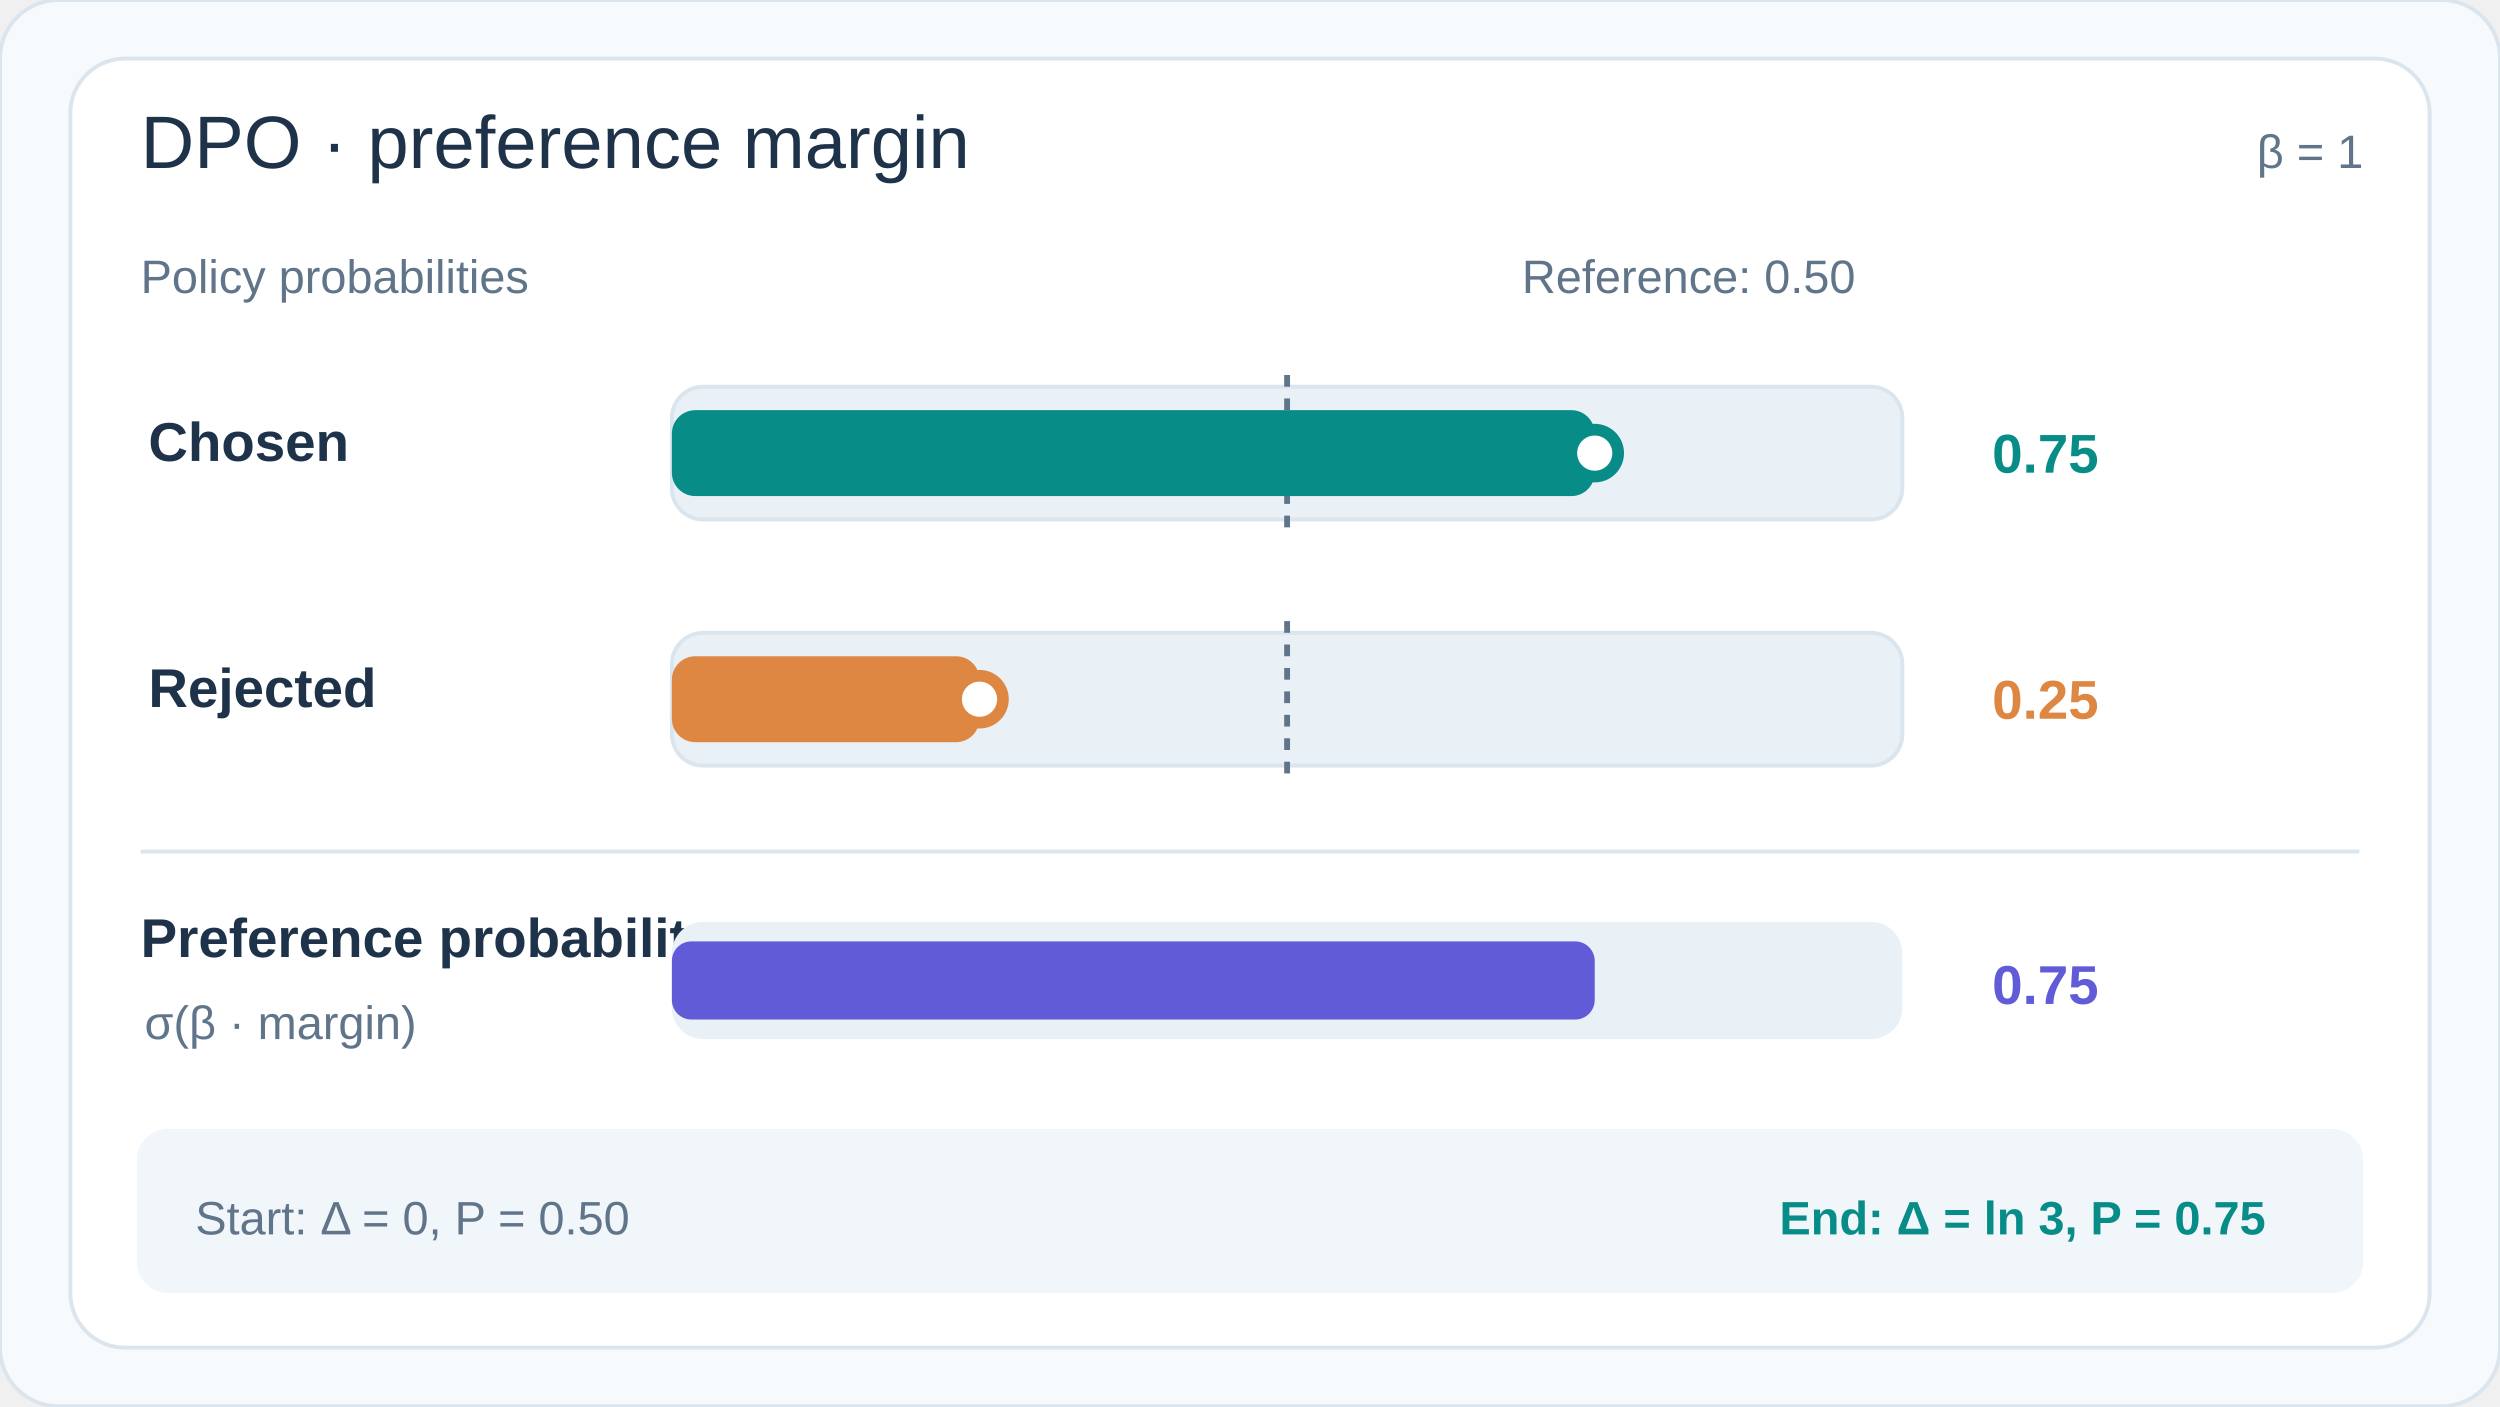
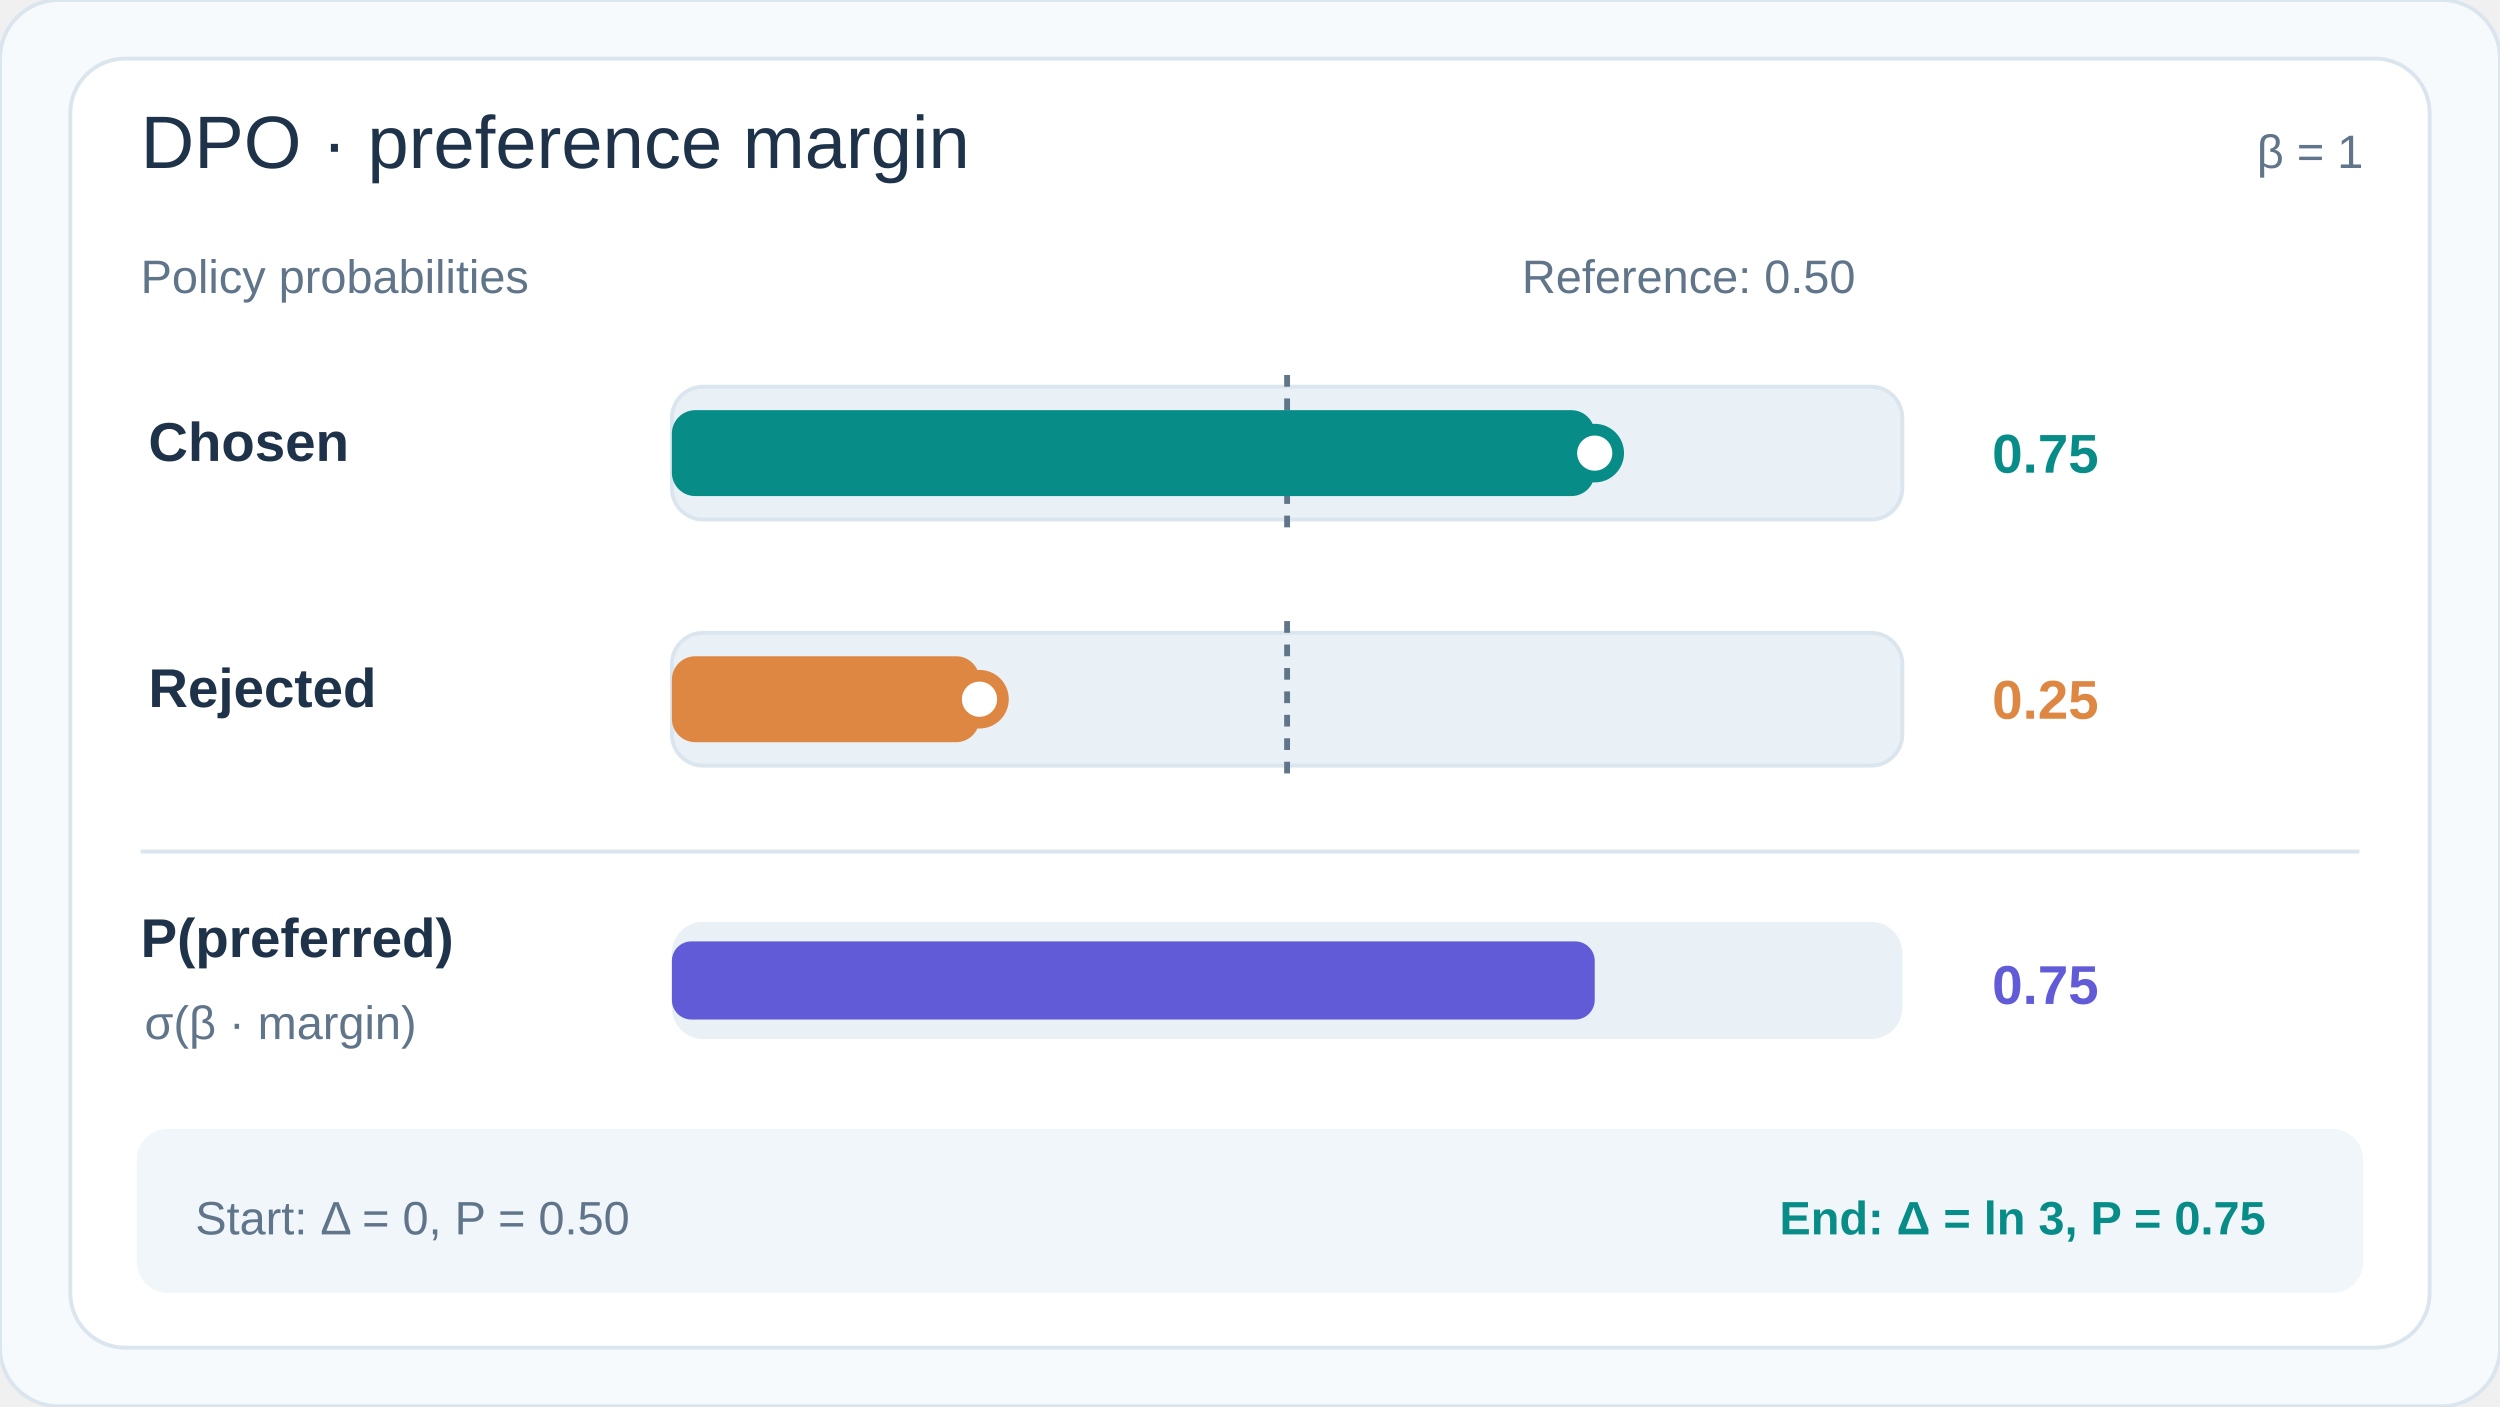
<svg xmlns="http://www.w3.org/2000/svg" width="640" height="360" viewBox="0 0 640 360" role="img" aria-labelledby="title desc">
  <rect x="0" y="0" width="640" height="360" rx="15" fill="#f7fafd" stroke="#dbe5ee" />
  <rect x="18" y="15" width="604" height="330" rx="14" fill="#ffffff" stroke="#dbe5ee" />
  <text x="36" y="43" font-family="Arial,Helvetica,sans-serif" font-size="19" fill="#1e3349" text-anchor="start" font-weight="500">DPO · preference margin</text>
  <text x="605" y="43" font-family="Arial,Helvetica,sans-serif" font-size="12" fill="#60758a" text-anchor="end" font-weight="500">β = 1</text>
  <text x="36" y="75" font-family="Arial,Helvetica,sans-serif" font-size="12" fill="#60758a" text-anchor="start" font-weight="500">Policy probabilities</text>
  <text x="475" y="75" font-family="Arial,Helvetica,sans-serif" font-size="12" fill="#60758a" text-anchor="end" font-weight="500">Reference: 0.50</text>
  <text x="38" y="118" font-family="Arial,Helvetica,sans-serif" font-size="14" fill="#1e3349" text-anchor="start" font-weight="600">Chosen</text>
  <rect x="172" y="99" width="315" height="34" rx="8" fill="#e9f0f6" stroke="none" />
  <rect x="172" y="99" width="315" height="34" rx="8" fill="none" stroke="#dbe5ee" />
  <line x1="329.5" y1="96" x2="329.5" y2="136" stroke="#60758a" stroke-dasharray="3 3" stroke-width="1.5" />
  <rect x="172" y="105" height="22" rx="6" fill="#078c87" width="236.25" />
  <circle cy="116" r="6" fill="#ffffff" stroke="#078c87" stroke-width="3" cx="408.25" />
  <text x="510" y="121" font-family="Arial,Helvetica,sans-serif" font-size="14" fill="#078c87" text-anchor="start" font-weight="700">0.75</text>
  <text x="38" y="181" font-family="Arial,Helvetica,sans-serif" font-size="14" fill="#1e3349" text-anchor="start" font-weight="600">Rejected</text>
  <rect x="172" y="162" width="315" height="34" rx="8" fill="#e9f0f6" stroke="none" />
  <rect x="172" y="162" width="315" height="34" rx="8" fill="none" stroke="#dbe5ee" />
  <line x1="329.5" y1="159" x2="329.5" y2="199" stroke="#60758a" stroke-dasharray="3 3" stroke-width="1.5" />
  <rect x="172" y="168" height="22" rx="6" fill="#de8743" width="78.75" />
  <circle cy="179" r="6" fill="#ffffff" stroke="#de8743" stroke-width="3" cx="250.75" />
  <text x="510" y="184" font-family="Arial,Helvetica,sans-serif" font-size="14" fill="#de8743" text-anchor="start" font-weight="700">0.25</text>
  <line x1="36" y1="218" x2="604" y2="218" stroke="#dbe5ee" />
-   <text x="36" y="245" font-family="Arial,Helvetica,sans-serif" font-size="14" fill="#1e3349" text-anchor="start" font-weight="600">Preference probability</text>
+   <text x="36" y="245" font-family="Arial,Helvetica,sans-serif" font-size="14" fill="#1e3349" text-anchor="start" font-weight="600">P(preferred)</text>
  <text x="37" y="266" font-family="Arial,Helvetica,sans-serif" font-size="12" fill="#60758a" text-anchor="start" font-weight="500">σ(β · margin)</text>
  <rect x="172" y="236" width="315" height="30" rx="8" fill="#e9f0f6" stroke="none" />
  <rect x="172" y="241" width="236.25" height="20" rx="5" fill="#615bd7" />
  <text x="510" y="257" font-family="Arial,Helvetica,sans-serif" font-size="14" fill="#615bd7" text-anchor="start" font-weight="700">0.75</text>
  <rect x="35" y="289" width="570" height="42" rx="8" fill="#f1f6fb" stroke="none" />
  <text x="50" y="316" font-family="Arial,Helvetica,sans-serif" font-size="12" fill="#60758a" text-anchor="start" font-weight="500">Start: Δ = 0, P = 0.50</text>
  <text x="580" y="316" font-family="Arial,Helvetica,sans-serif" font-size="12" fill="#078c87" text-anchor="end" font-weight="600">End: Δ = ln 3, P = 0.75</text>
</svg>
